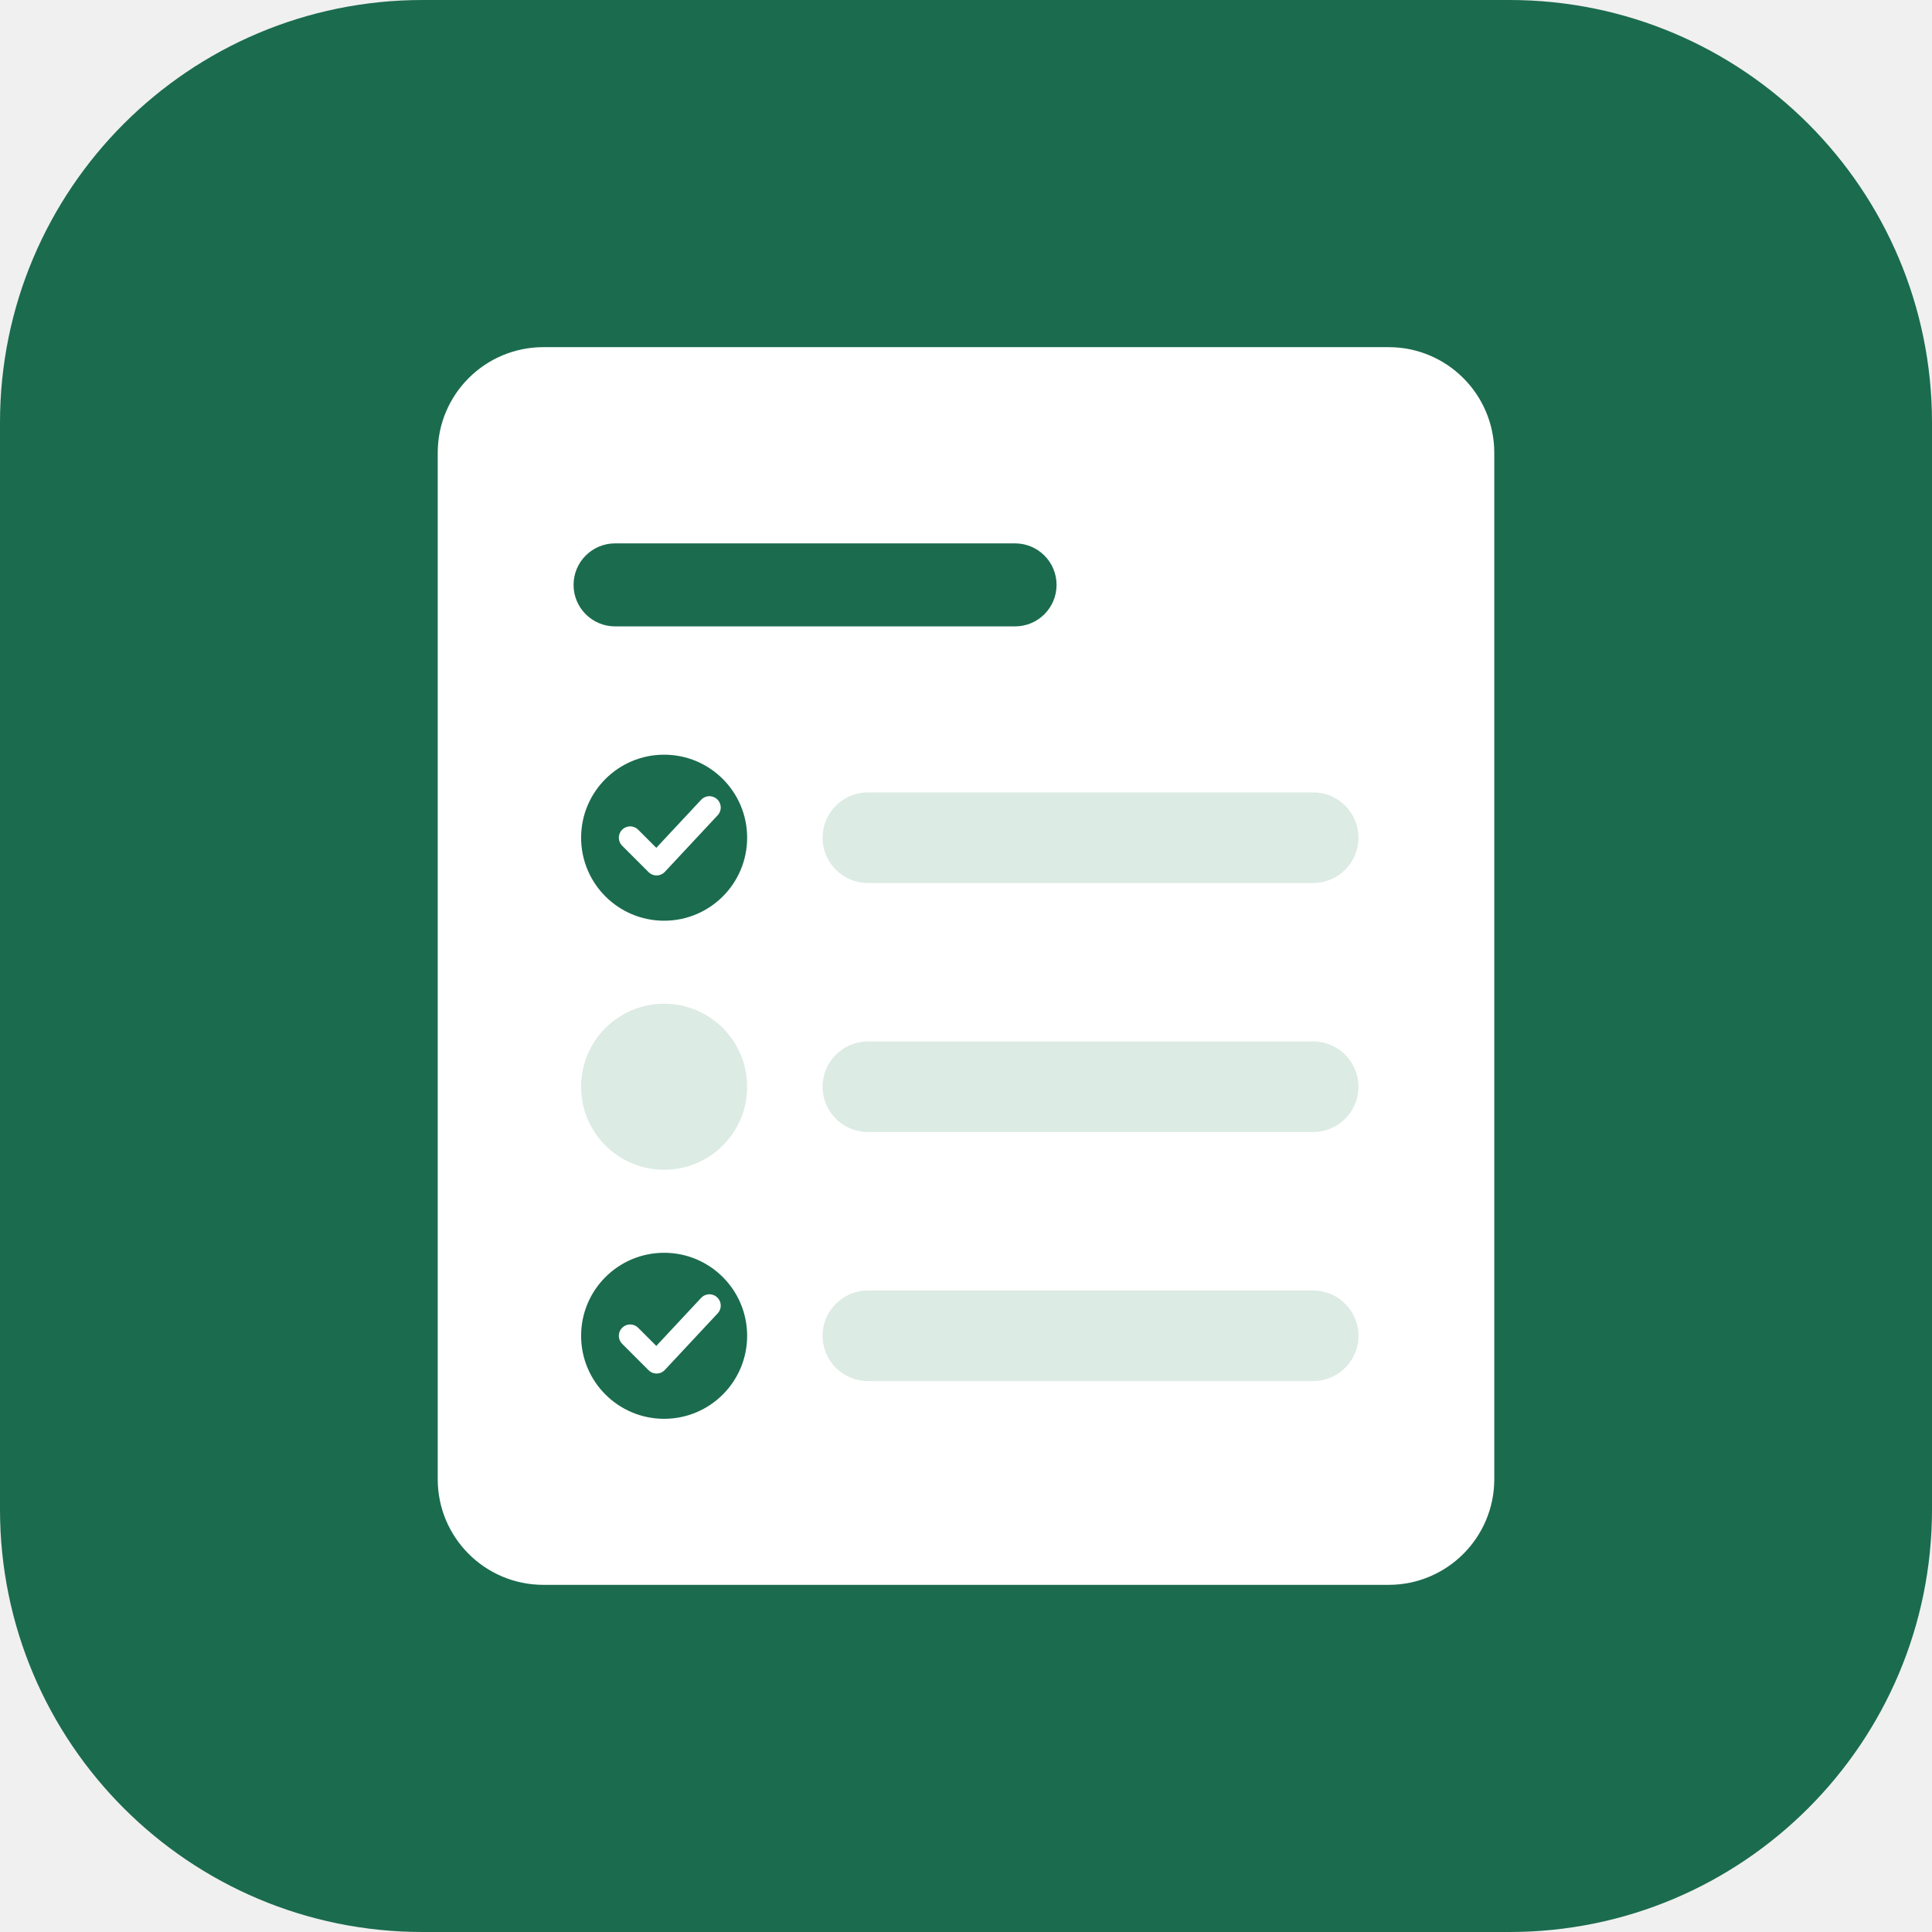
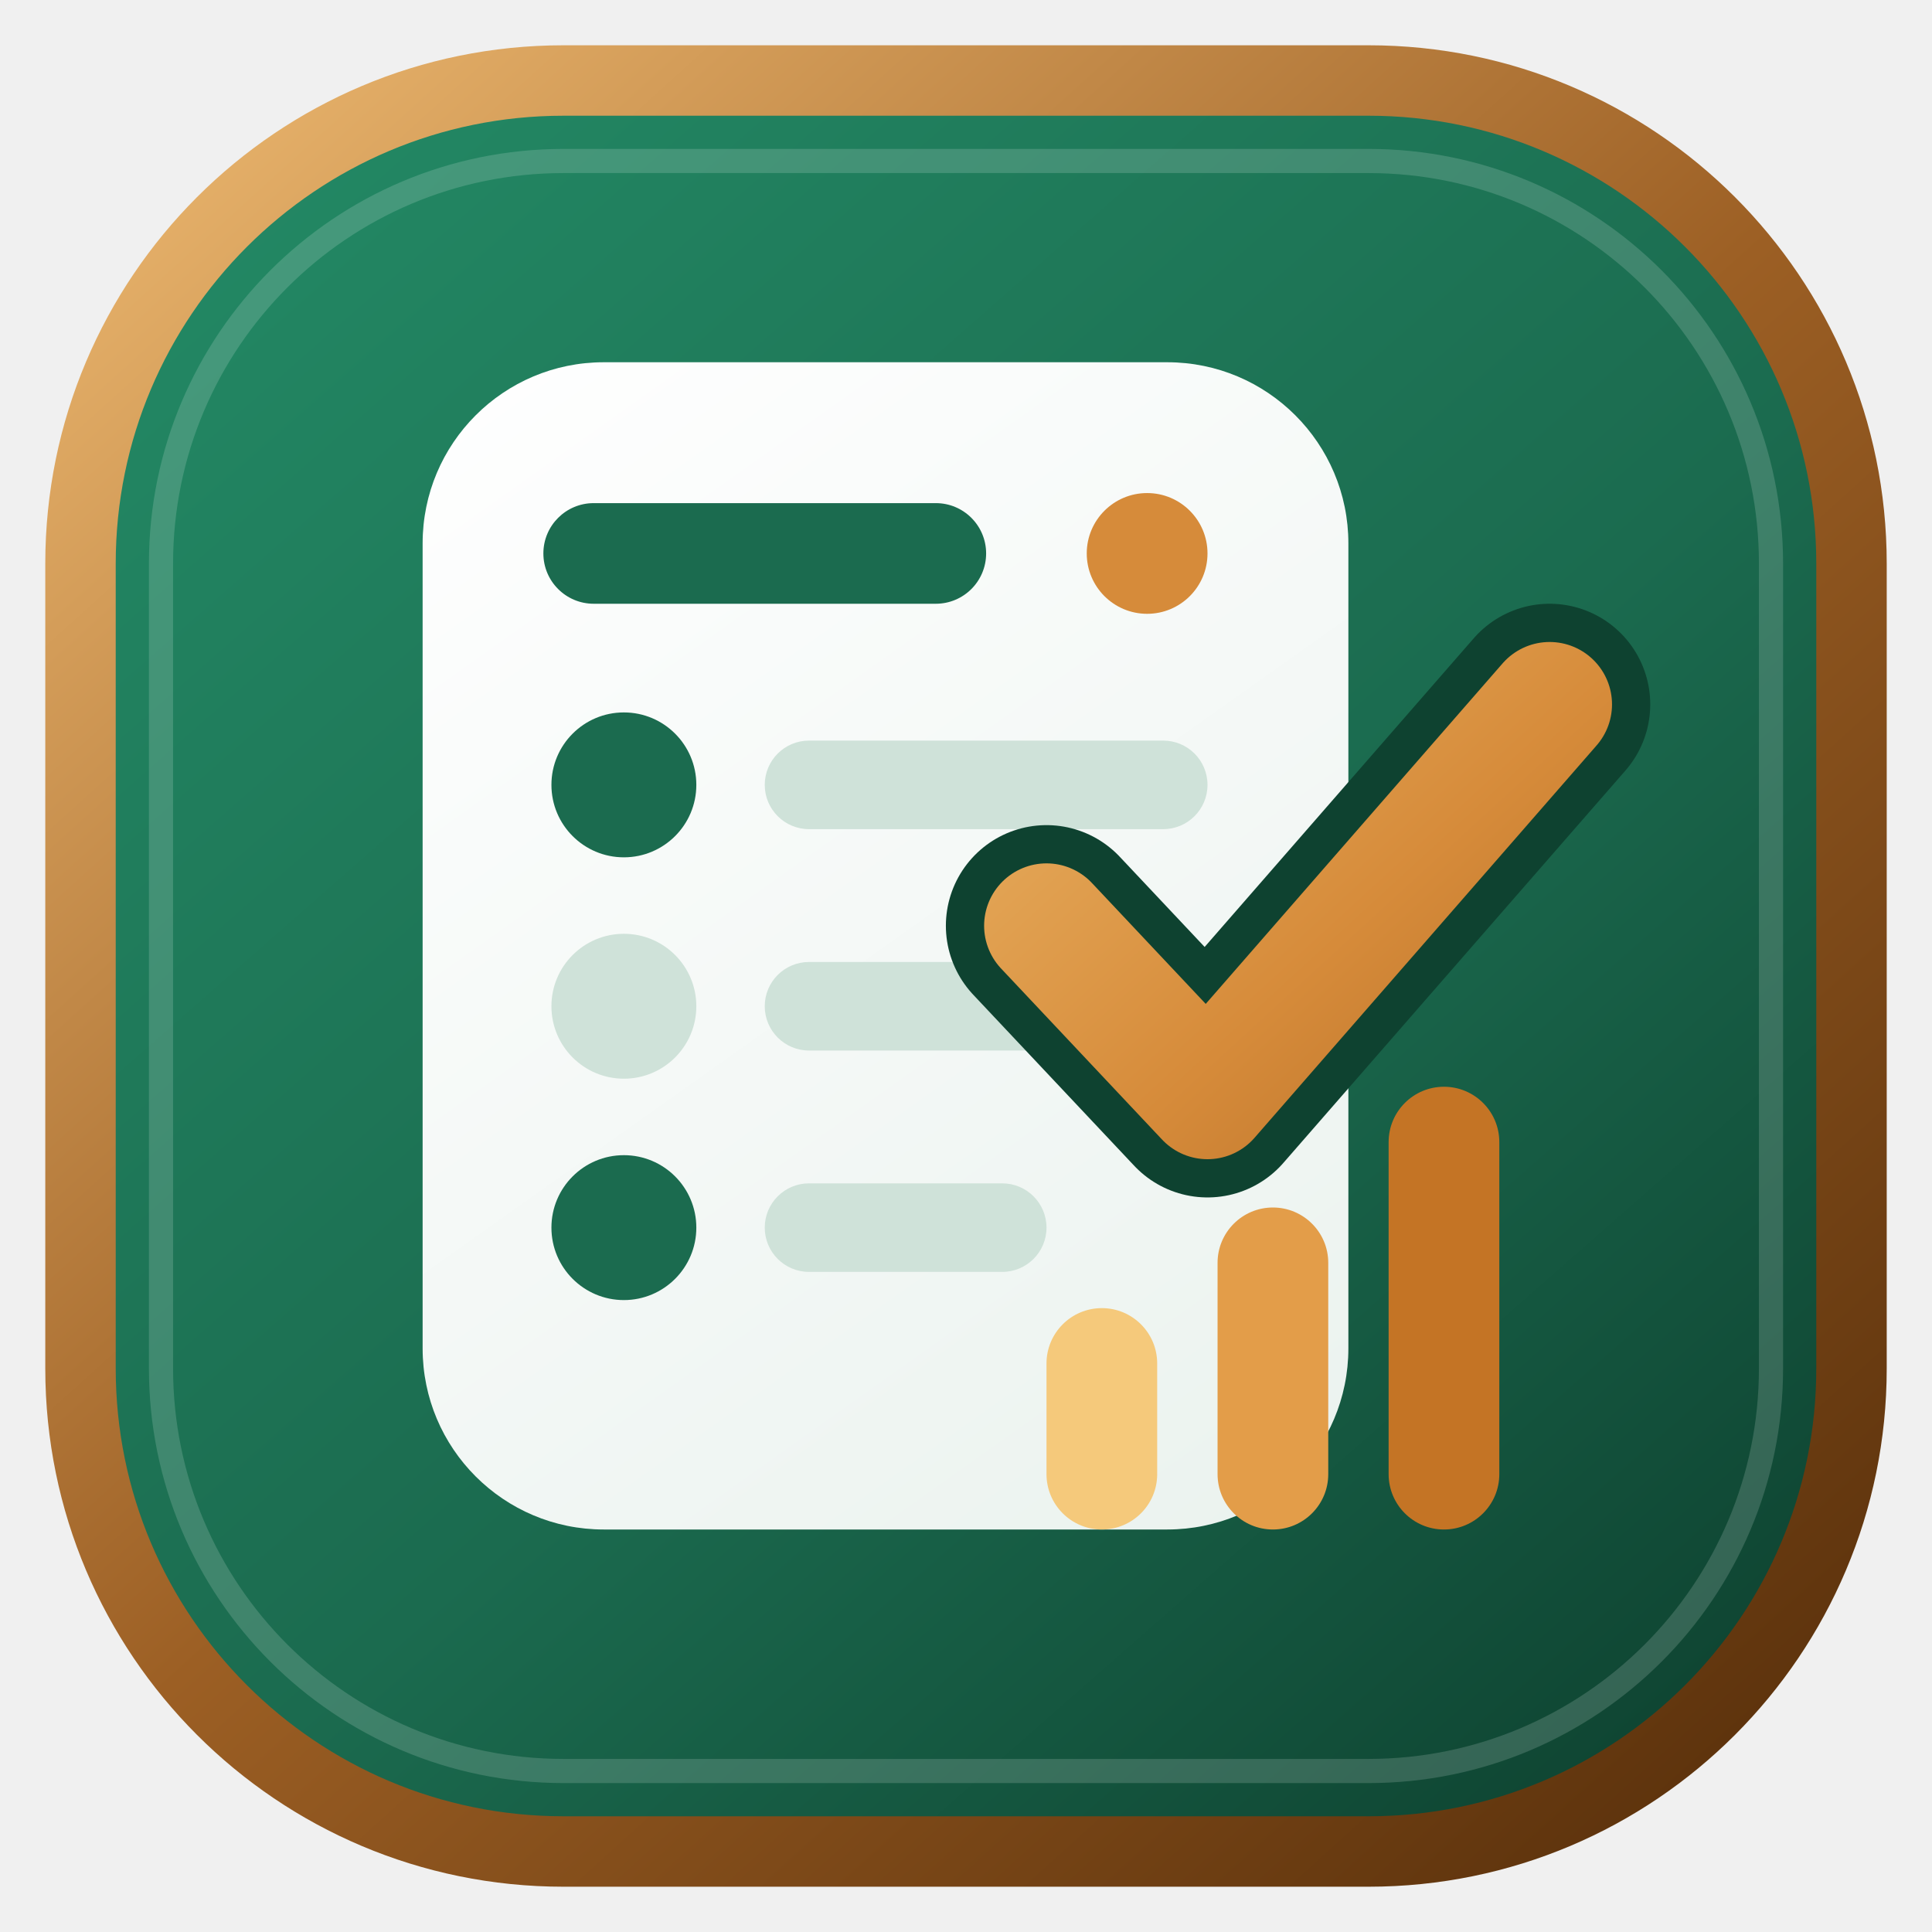
- <svg xmlns="http://www.w3.org/2000/svg" viewBox="0 0 512 512" fill="none">
-   <rect width="512" height="512" rx="112" fill="#1B6B4F" />
-   <rect x="116" y="92" width="280" height="328" rx="28" fill="#FFFFFF" />
-   <rect x="152" y="144" width="128" height="22" rx="11" fill="#1B6B4F" />
-   <circle cx="176" cy="222" r="22" fill="#1B6B4F" />
-   <rect x="218" y="210" width="142" height="24" rx="12" fill="#DCEBE4" />
-   <circle cx="176" cy="288" r="22" fill="#DCEBE4" />
-   <rect x="218" y="276" width="142" height="24" rx="12" fill="#DCEBE4" />
-   <circle cx="176" cy="354" r="22" fill="#1B6B4F" />
-   <rect x="218" y="342" width="142" height="24" rx="12" fill="#DCEBE4" />
-   <path d="M167 222l7 7 14-15" stroke="#FFFFFF" stroke-width="6" stroke-linecap="round" stroke-linejoin="round" />
-   <path d="M167 354l7 7 14-15" stroke="#FFFFFF" stroke-width="6" stroke-linecap="round" stroke-linejoin="round" />
+ <svg xmlns="http://www.w3.org/2000/svg" viewBox="0 0 96 96" fill="none">
+   <defs>
+     <linearGradient id="bg" x1="12" y1="8" x2="84" y2="90" gradientUnits="userSpaceOnUse">
+       <stop offset="0%" stop-color="#238864" />
+       <stop offset="55%" stop-color="#1B6B4F" />
+       <stop offset="100%" stop-color="#0E4230" />
+     </linearGradient>
+     <linearGradient id="rim" x1="10" y1="6" x2="86" y2="90" gradientUnits="userSpaceOnUse">
+       <stop offset="0%" stop-color="#E6B16A" />
+       <stop offset="50%" stop-color="#9C5F24" />
+       <stop offset="100%" stop-color="#5C320C" />
+     </linearGradient>
+     <linearGradient id="gold" x1="34" y1="28" x2="78" y2="76" gradientUnits="userSpaceOnUse">
+       <stop offset="0%" stop-color="#F5C97B" />
+       <stop offset="55%" stop-color="#D68B3A" />
+       <stop offset="100%" stop-color="#9C5718" />
+     </linearGradient>
+     <linearGradient id="card" x1="22" y1="16" x2="66" y2="78" gradientUnits="userSpaceOnUse">
+       <stop offset="0%" stop-color="#FFFFFF" />
+       <stop offset="100%" stop-color="#EAF2EE" />
+     </linearGradient>
+   </defs>
+   <rect x="4" y="4" width="88" height="88" rx="24" fill="url(#bg)" stroke="url(#rim)" stroke-width="3.5" />
+   <rect x="8" y="8" width="80" height="80" rx="20" stroke="#FFFFFF" stroke-opacity="0.16" stroke-width="1.2" />
+   <rect x="21" y="18" width="46" height="58" rx="9" fill="url(#card)" />
+   <rect x="27" y="25" width="22" height="5" rx="2.5" fill="#1B6B4F" />
+   <circle cx="57" cy="27.5" r="3" fill="#D68B3A" />
+   <circle cx="31" cy="39" r="3.6" fill="#1B6B4F" />
+   <rect x="38" y="36.8" width="22" height="4.4" rx="2.2" fill="#CFE2D9" />
+   <circle cx="31" cy="50" r="3.6" fill="#CFE2D9" />
+   <rect x="38" y="47.8" width="18" height="4.4" rx="2.2" fill="#CFE2D9" />
+   <circle cx="31" cy="61" r="3.6" fill="#1B6B4F" />
+   <rect x="38" y="58.8" width="14" height="4.4" rx="2.2" fill="#CFE2D9" />
+   <path d="M52 46 L60 54.5 L77 35" stroke="#0E4230" stroke-width="10" stroke-linecap="round" stroke-linejoin="round" />
+   <path d="M52 46 L60 54.5 L77 35" stroke="url(#gold)" stroke-width="6.2" stroke-linecap="round" stroke-linejoin="round" />
+   <rect x="52" y="65" width="5.5" height="11" rx="2.75" fill="#F5C97B" />
+   <rect x="60.5" y="60" width="5.5" height="16" rx="2.75" fill="#E39D49" />
+   <rect x="69" y="54" width="5.5" height="22" rx="2.75" fill="#C47425" />
</svg>
